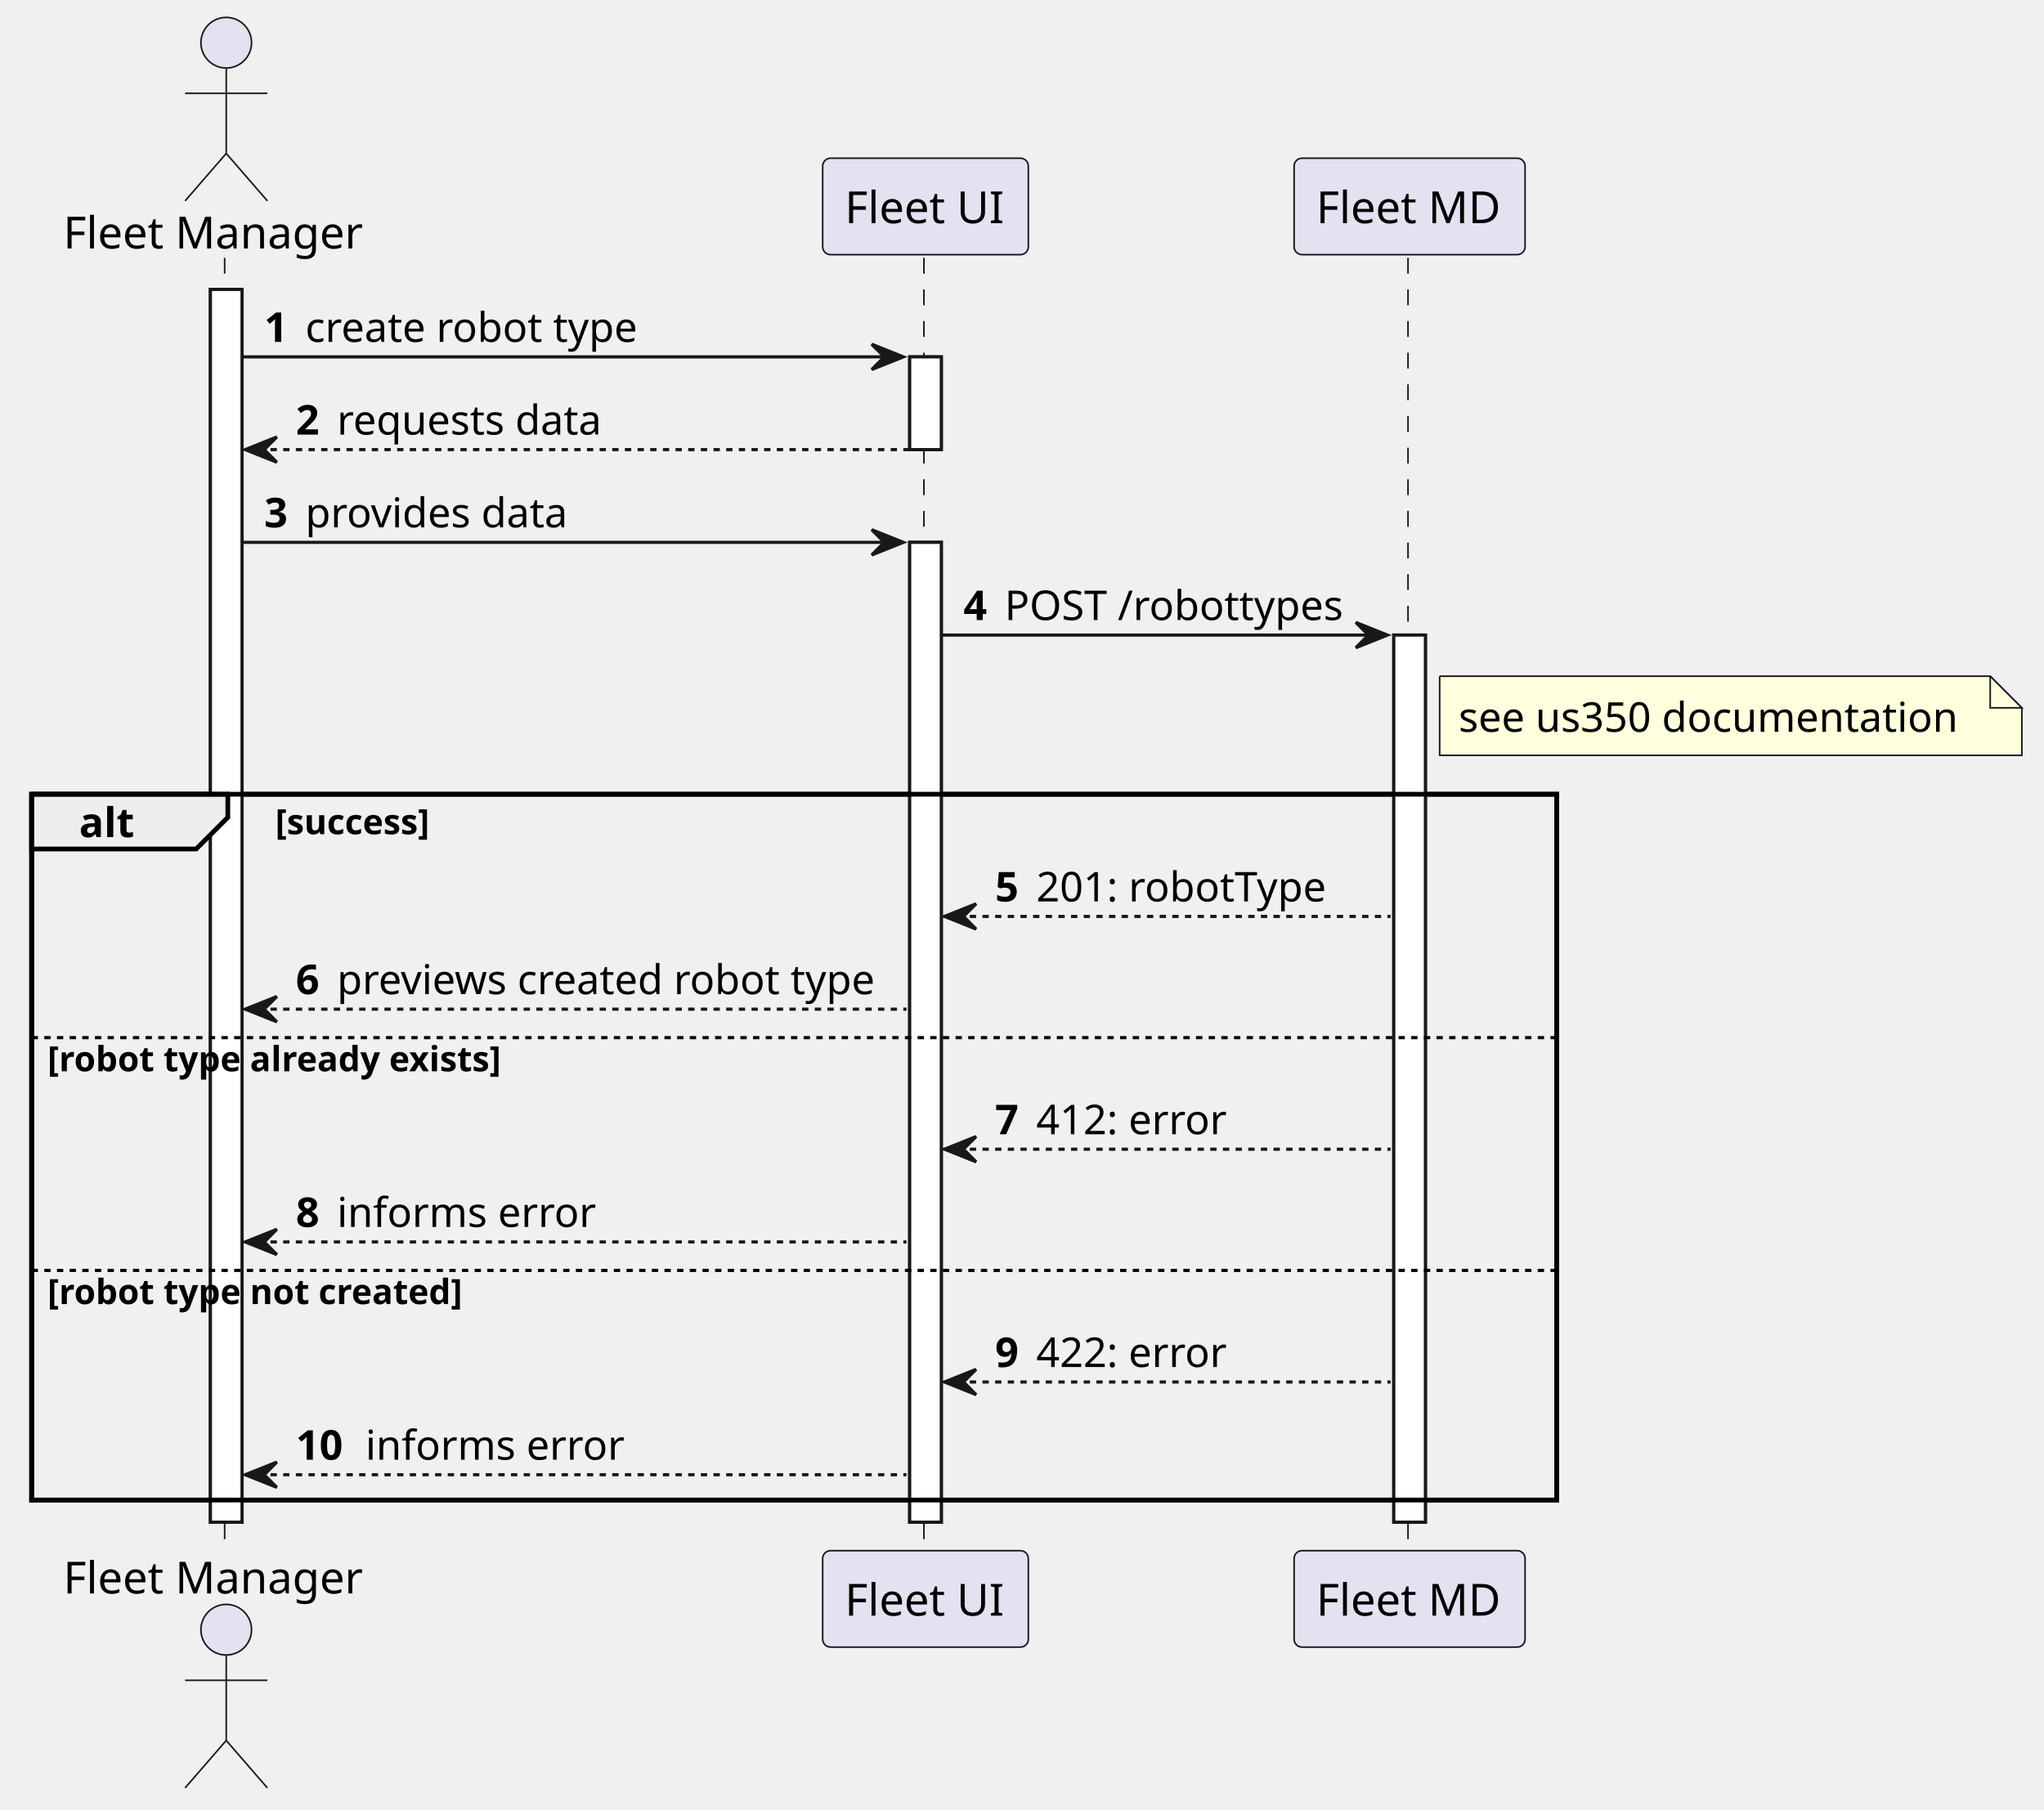
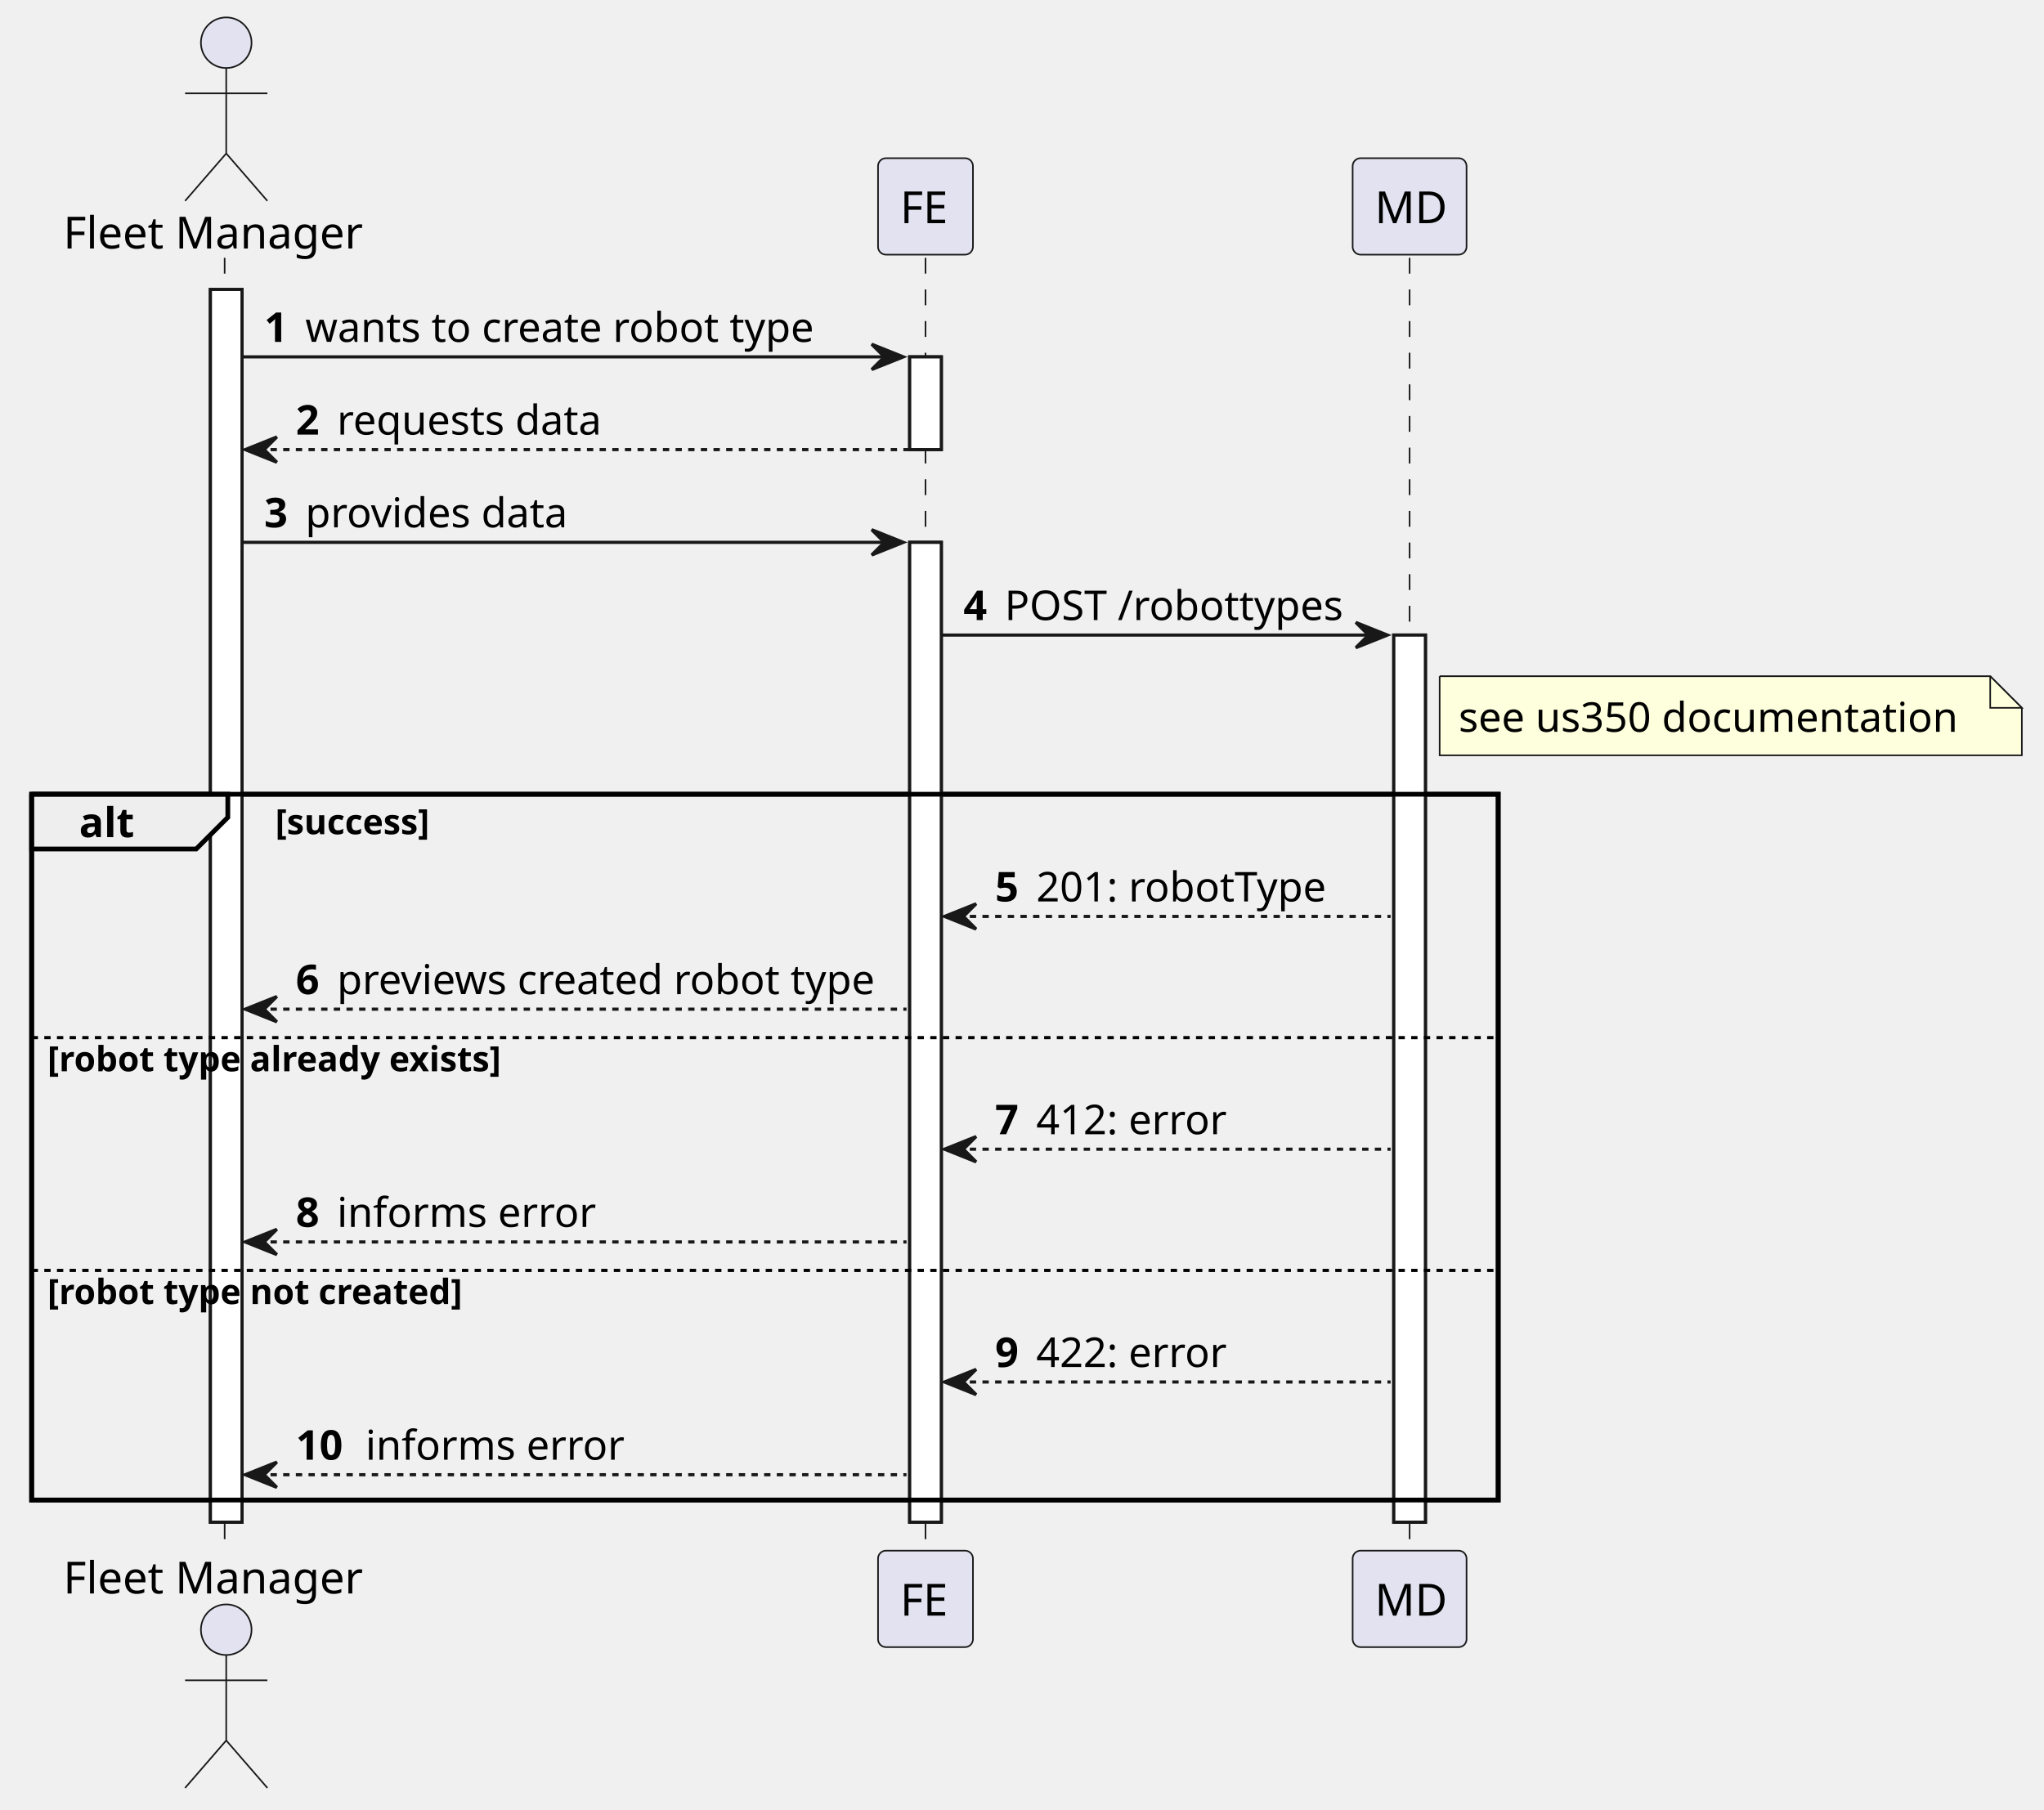
<svg xmlns="http://www.w3.org/2000/svg" contentStyleType="text/css" height="572px" preserveAspectRatio="none" style="width:646px;height:572px;background:#FFFFFF;" version="1.1" viewBox="0 0 646 572" width="646px" zoomAndPan="magnify">
  <defs />
  <g>
    <rect fill="#FFFFFF" height="389.637" style="stroke:#181818;stroke-width:1.0;" width="10" x="66.5" y="91.488" />
    <rect fill="#FFFFFF" height="29.311" style="stroke:#181818;stroke-width:1.0;" width="10" x="287.5" y="112.799" />
    <rect fill="#FFFFFF" height="309.705" style="stroke:#181818;stroke-width:1.0;" width="10" x="287.5" y="171.42" />
    <rect fill="#FFFFFF" height="280.394" style="stroke:#181818;stroke-width:1.0;" width="10" x="440.5" y="200.731" />
-     <rect fill="none" height="223.084" style="stroke:#000000;stroke-width:1.5;" width="482" x="10" y="251.041" />
+     <rect fill="none" height="223.084" style="stroke:#000000;stroke-width:1.5;" width="463.5" x="10" y="251.041" />
    <line style="stroke:#181818;stroke-width:0.5;stroke-dasharray:5.0,5.0;" x1="71" x2="71" y1="81.488" y2="491.125" />
-     <line style="stroke:#181818;stroke-width:0.5;stroke-dasharray:5.0,5.0;" x1="292" x2="292" y1="81.488" y2="491.125" />
-     <line style="stroke:#181818;stroke-width:0.5;stroke-dasharray:5.0,5.0;" x1="445" x2="445" y1="81.488" y2="491.125" />
+     <line style="stroke:#181818;stroke-width:0.5;stroke-dasharray:5.0,5.0;" x1="292.5" x2="292.5" y1="81.488" y2="491.125" />
+     <line style="stroke:#181818;stroke-width:0.5;stroke-dasharray:5.0,5.0;" x1="445.5" x2="445.5" y1="81.488" y2="491.125" />
    <text fill="#000000" font-family="sans-serif" font-size="14" lengthAdjust="spacing" textLength="97" x="20" y="78.535">Fleet Manager</text>
    <ellipse cx="71.5" cy="13.5" fill="#E2E2F0" rx="8" ry="8" style="stroke:#181818;stroke-width:0.5;" />
    <path d="M71.5,21.5 L71.5,48.5 M58.5,29.5 L84.5,29.5 M71.5,48.5 L58.5,63.5 M71.5,48.5 L84.5,63.5 " fill="none" style="stroke:#181818;stroke-width:0.5;" />
    <text fill="#000000" font-family="sans-serif" font-size="14" lengthAdjust="spacing" textLength="97" x="20" y="503.66">Fleet Manager</text>
    <ellipse cx="71.5" cy="515.113" fill="#E2E2F0" rx="8" ry="8" style="stroke:#181818;stroke-width:0.5;" />
    <path d="M71.5,523.113 L71.5,550.113 M58.5,531.113 L84.5,531.113 M71.5,550.113 L58.5,565.113 M71.5,550.113 L84.5,565.113 " fill="none" style="stroke:#181818;stroke-width:0.5;" />
-     <rect fill="#E2E2F0" height="30.488" rx="2.5" ry="2.5" style="stroke:#181818;stroke-width:0.5;" width="65" x="260" y="50" />
-     <text fill="#000000" font-family="sans-serif" font-size="14" lengthAdjust="spacing" textLength="51" x="267" y="70.535">Fleet UI</text>
-     <rect fill="#E2E2F0" height="30.488" rx="2.5" ry="2.5" style="stroke:#181818;stroke-width:0.5;" width="65" x="260" y="490.125" />
-     <text fill="#000000" font-family="sans-serif" font-size="14" lengthAdjust="spacing" textLength="51" x="267" y="510.66">Fleet UI</text>
-     <rect fill="#E2E2F0" height="30.488" rx="2.5" ry="2.5" style="stroke:#181818;stroke-width:0.5;" width="73" x="409" y="50" />
-     <text fill="#000000" font-family="sans-serif" font-size="14" lengthAdjust="spacing" textLength="59" x="416" y="70.535">Fleet MD</text>
-     <rect fill="#E2E2F0" height="30.488" rx="2.5" ry="2.5" style="stroke:#181818;stroke-width:0.5;" width="73" x="409" y="490.125" />
-     <text fill="#000000" font-family="sans-serif" font-size="14" lengthAdjust="spacing" textLength="59" x="416" y="510.66">Fleet MD</text>
+     <rect fill="#E2E2F0" height="30.488" rx="2.5" ry="2.5" style="stroke:#181818;stroke-width:0.5;" width="30" x="277.5" y="50" />
+     <text fill="#000000" font-family="sans-serif" font-size="14" lengthAdjust="spacing" textLength="16" x="284.5" y="70.535">FE</text>
+     <rect fill="#E2E2F0" height="30.488" rx="2.5" ry="2.5" style="stroke:#181818;stroke-width:0.5;" width="30" x="277.5" y="490.125" />
+     <text fill="#000000" font-family="sans-serif" font-size="14" lengthAdjust="spacing" textLength="16" x="284.5" y="510.66">FE</text>
+     <rect fill="#E2E2F0" height="30.488" rx="2.5" ry="2.5" style="stroke:#181818;stroke-width:0.5;" width="36" x="427.5" y="50" />
+     <text fill="#000000" font-family="sans-serif" font-size="14" lengthAdjust="spacing" textLength="22" x="434.5" y="70.535">MD</text>
+     <rect fill="#E2E2F0" height="30.488" rx="2.5" ry="2.5" style="stroke:#181818;stroke-width:0.5;" width="36" x="427.5" y="490.125" />
+     <text fill="#000000" font-family="sans-serif" font-size="14" lengthAdjust="spacing" textLength="22" x="434.5" y="510.66">MD</text>
    <rect fill="#FFFFFF" height="389.637" style="stroke:#181818;stroke-width:1.0;" width="10" x="66.5" y="91.488" />
    <rect fill="#FFFFFF" height="29.311" style="stroke:#181818;stroke-width:1.0;" width="10" x="287.5" y="112.799" />
    <rect fill="#FFFFFF" height="309.705" style="stroke:#181818;stroke-width:1.0;" width="10" x="287.5" y="171.42" />
    <rect fill="#FFFFFF" height="280.394" style="stroke:#181818;stroke-width:1.0;" width="10" x="440.5" y="200.731" />
    <polygon fill="#181818" points="275.5,108.799,285.5,112.799,275.5,116.799,279.5,112.799" style="stroke:#181818;stroke-width:1.0;" />
    <line style="stroke:#181818;stroke-width:1.0;" x1="76.5" x2="281.5" y1="112.799" y2="112.799" />
    <text fill="#000000" font-family="sans-serif" font-size="13" font-weight="bold" lengthAdjust="spacing" textLength="9" x="83.5" y="108.057">1</text>
-     <text fill="#000000" font-family="sans-serif" font-size="13" lengthAdjust="spacing" textLength="107" x="96.5" y="108.057">create robot type</text>
+     <text fill="#000000" font-family="sans-serif" font-size="13" lengthAdjust="spacing" textLength="165" x="96.5" y="108.057">wants to create robot type</text>
    <polygon fill="#181818" points="87.5,138.109,77.5,142.109,87.5,146.109,83.5,142.109" style="stroke:#181818;stroke-width:1.0;" />
    <line style="stroke:#181818;stroke-width:1.0;stroke-dasharray:2.0,2.0;" x1="81.5" x2="291.5" y1="142.109" y2="142.109" />
    <text fill="#000000" font-family="sans-serif" font-size="13" font-weight="bold" lengthAdjust="spacing" textLength="9" x="93.5" y="137.367">2</text>
    <text fill="#000000" font-family="sans-serif" font-size="13" lengthAdjust="spacing" textLength="85" x="106.5" y="137.367">requests data</text>
    <polygon fill="#181818" points="275.5,167.42,285.5,171.42,275.5,175.42,279.5,171.42" style="stroke:#181818;stroke-width:1.0;" />
    <line style="stroke:#181818;stroke-width:1.0;" x1="76.5" x2="281.5" y1="171.42" y2="171.42" />
    <text fill="#000000" font-family="sans-serif" font-size="13" font-weight="bold" lengthAdjust="spacing" textLength="9" x="83.5" y="166.678">3</text>
    <text fill="#000000" font-family="sans-serif" font-size="13" lengthAdjust="spacing" textLength="85" x="96.5" y="166.678">provides data</text>
    <polygon fill="#181818" points="428.5,196.731,438.5,200.731,428.5,204.731,432.5,200.731" style="stroke:#181818;stroke-width:1.0;" />
    <line style="stroke:#181818;stroke-width:1.0;" x1="297.5" x2="434.5" y1="200.731" y2="200.731" />
    <text fill="#000000" font-family="sans-serif" font-size="13" font-weight="bold" lengthAdjust="spacing" textLength="9" x="304.5" y="195.988">4</text>
    <text fill="#000000" font-family="sans-serif" font-size="13" lengthAdjust="spacing" textLength="111" x="317.5" y="195.988">POST /robottypes</text>
    <path d="M455,213.731 L455,238.731 L639,238.731 L639,223.731 L629,213.731 L455,213.731 " fill="#FEFFDD" style="stroke:#181818;stroke-width:0.5;" />
    <path d="M629,213.731 L629,223.731 L639,223.731 L629,213.731 " fill="#FEFFDD" style="stroke:#181818;stroke-width:0.5;" />
    <text fill="#000000" font-family="sans-serif" font-size="13" lengthAdjust="spacing" textLength="163" x="461" y="231.299">see us350 documentation</text>
    <path d="M10,251.041 L72,251.041 L72,258.352 L62,268.352 L10,268.352 L10,251.041 " fill="#EEEEEE" style="stroke:#000000;stroke-width:1.5;" />
-     <rect fill="none" height="223.084" style="stroke:#000000;stroke-width:1.5;" width="482" x="10" y="251.041" />
+     <rect fill="none" height="223.084" style="stroke:#000000;stroke-width:1.5;" width="463.5" x="10" y="251.041" />
    <text fill="#000000" font-family="sans-serif" font-size="13" font-weight="bold" lengthAdjust="spacing" textLength="17" x="25" y="264.609">alt</text>
    <text fill="#000000" font-family="sans-serif" font-size="11" font-weight="bold" lengthAdjust="spacing" textLength="51" x="87" y="263.676">[success]</text>
    <polygon fill="#181818" points="308.5,285.662,298.5,289.662,308.5,293.662,304.5,289.662" style="stroke:#181818;stroke-width:1.0;" />
    <line style="stroke:#181818;stroke-width:1.0;stroke-dasharray:2.0,2.0;" x1="302.5" x2="439.5" y1="289.662" y2="289.662" />
    <text fill="#000000" font-family="sans-serif" font-size="13" font-weight="bold" lengthAdjust="spacing" textLength="9" x="314.5" y="284.92">5</text>
    <text fill="#000000" font-family="sans-serif" font-size="13" lengthAdjust="spacing" textLength="96" x="327.5" y="284.92">201: robotType</text>
    <polygon fill="#181818" points="87.5,314.973,77.5,318.973,87.5,322.973,83.5,318.973" style="stroke:#181818;stroke-width:1.0;" />
    <line style="stroke:#181818;stroke-width:1.0;stroke-dasharray:2.0,2.0;" x1="81.5" x2="286.5" y1="318.973" y2="318.973" />
    <text fill="#000000" font-family="sans-serif" font-size="13" font-weight="bold" lengthAdjust="spacing" textLength="9" x="93.5" y="314.231">6</text>
    <text fill="#000000" font-family="sans-serif" font-size="13" lengthAdjust="spacing" textLength="174" x="106.5" y="314.231">previews created robot type</text>
-     <line style="stroke:#000000;stroke-width:1.0;stroke-dasharray:2.0,2.0;" x1="10" x2="492" y1="327.973" y2="327.973" />
+     <line style="stroke:#000000;stroke-width:1.0;stroke-dasharray:2.0,2.0;" x1="10" x2="473.5" y1="327.973" y2="327.973" />
    <text fill="#000000" font-family="sans-serif" font-size="11" font-weight="bold" lengthAdjust="spacing" textLength="145" x="15" y="338.607">[robot type already exists]</text>
    <polygon fill="#181818" points="308.5,359.238,298.5,363.238,308.5,367.238,304.5,363.238" style="stroke:#181818;stroke-width:1.0;" />
    <line style="stroke:#181818;stroke-width:1.0;stroke-dasharray:2.0,2.0;" x1="302.5" x2="439.5" y1="363.238" y2="363.238" />
    <text fill="#000000" font-family="sans-serif" font-size="13" font-weight="bold" lengthAdjust="spacing" textLength="9" x="314.5" y="358.496">7</text>
    <text fill="#000000" font-family="sans-serif" font-size="13" lengthAdjust="spacing" textLength="62" x="327.5" y="358.496">412: error</text>
    <polygon fill="#181818" points="87.5,388.549,77.5,392.549,87.5,396.549,83.5,392.549" style="stroke:#181818;stroke-width:1.0;" />
    <line style="stroke:#181818;stroke-width:1.0;stroke-dasharray:2.0,2.0;" x1="81.5" x2="286.5" y1="392.549" y2="392.549" />
    <text fill="#000000" font-family="sans-serif" font-size="13" font-weight="bold" lengthAdjust="spacing" textLength="9" x="93.5" y="387.807">8</text>
    <text fill="#000000" font-family="sans-serif" font-size="13" lengthAdjust="spacing" textLength="83" x="106.5" y="387.807">informs error</text>
-     <line style="stroke:#000000;stroke-width:1.0;stroke-dasharray:2.0,2.0;" x1="10" x2="492" y1="401.549" y2="401.549" />
+     <line style="stroke:#000000;stroke-width:1.0;stroke-dasharray:2.0,2.0;" x1="10" x2="473.5" y1="401.549" y2="401.549" />
    <text fill="#000000" font-family="sans-serif" font-size="11" font-weight="bold" lengthAdjust="spacing" textLength="131" x="15" y="412.184">[robot type not created]</text>
    <polygon fill="#181818" points="308.5,432.815,298.5,436.815,308.5,440.815,304.5,436.815" style="stroke:#181818;stroke-width:1.0;" />
    <line style="stroke:#181818;stroke-width:1.0;stroke-dasharray:2.0,2.0;" x1="302.5" x2="439.5" y1="436.815" y2="436.815" />
    <text fill="#000000" font-family="sans-serif" font-size="13" font-weight="bold" lengthAdjust="spacing" textLength="9" x="314.5" y="432.072">9</text>
    <text fill="#000000" font-family="sans-serif" font-size="13" lengthAdjust="spacing" textLength="62" x="327.5" y="432.072">422: error</text>
    <polygon fill="#181818" points="87.5,462.125,77.5,466.125,87.5,470.125,83.5,466.125" style="stroke:#181818;stroke-width:1.0;" />
    <line style="stroke:#181818;stroke-width:1.0;stroke-dasharray:2.0,2.0;" x1="81.5" x2="286.5" y1="466.125" y2="466.125" />
    <text fill="#000000" font-family="sans-serif" font-size="13" font-weight="bold" lengthAdjust="spacing" textLength="18" x="93.5" y="461.383">10</text>
    <text fill="#000000" font-family="sans-serif" font-size="13" lengthAdjust="spacing" textLength="83" x="115.5" y="461.383">informs error</text>
  </g>
</svg>
